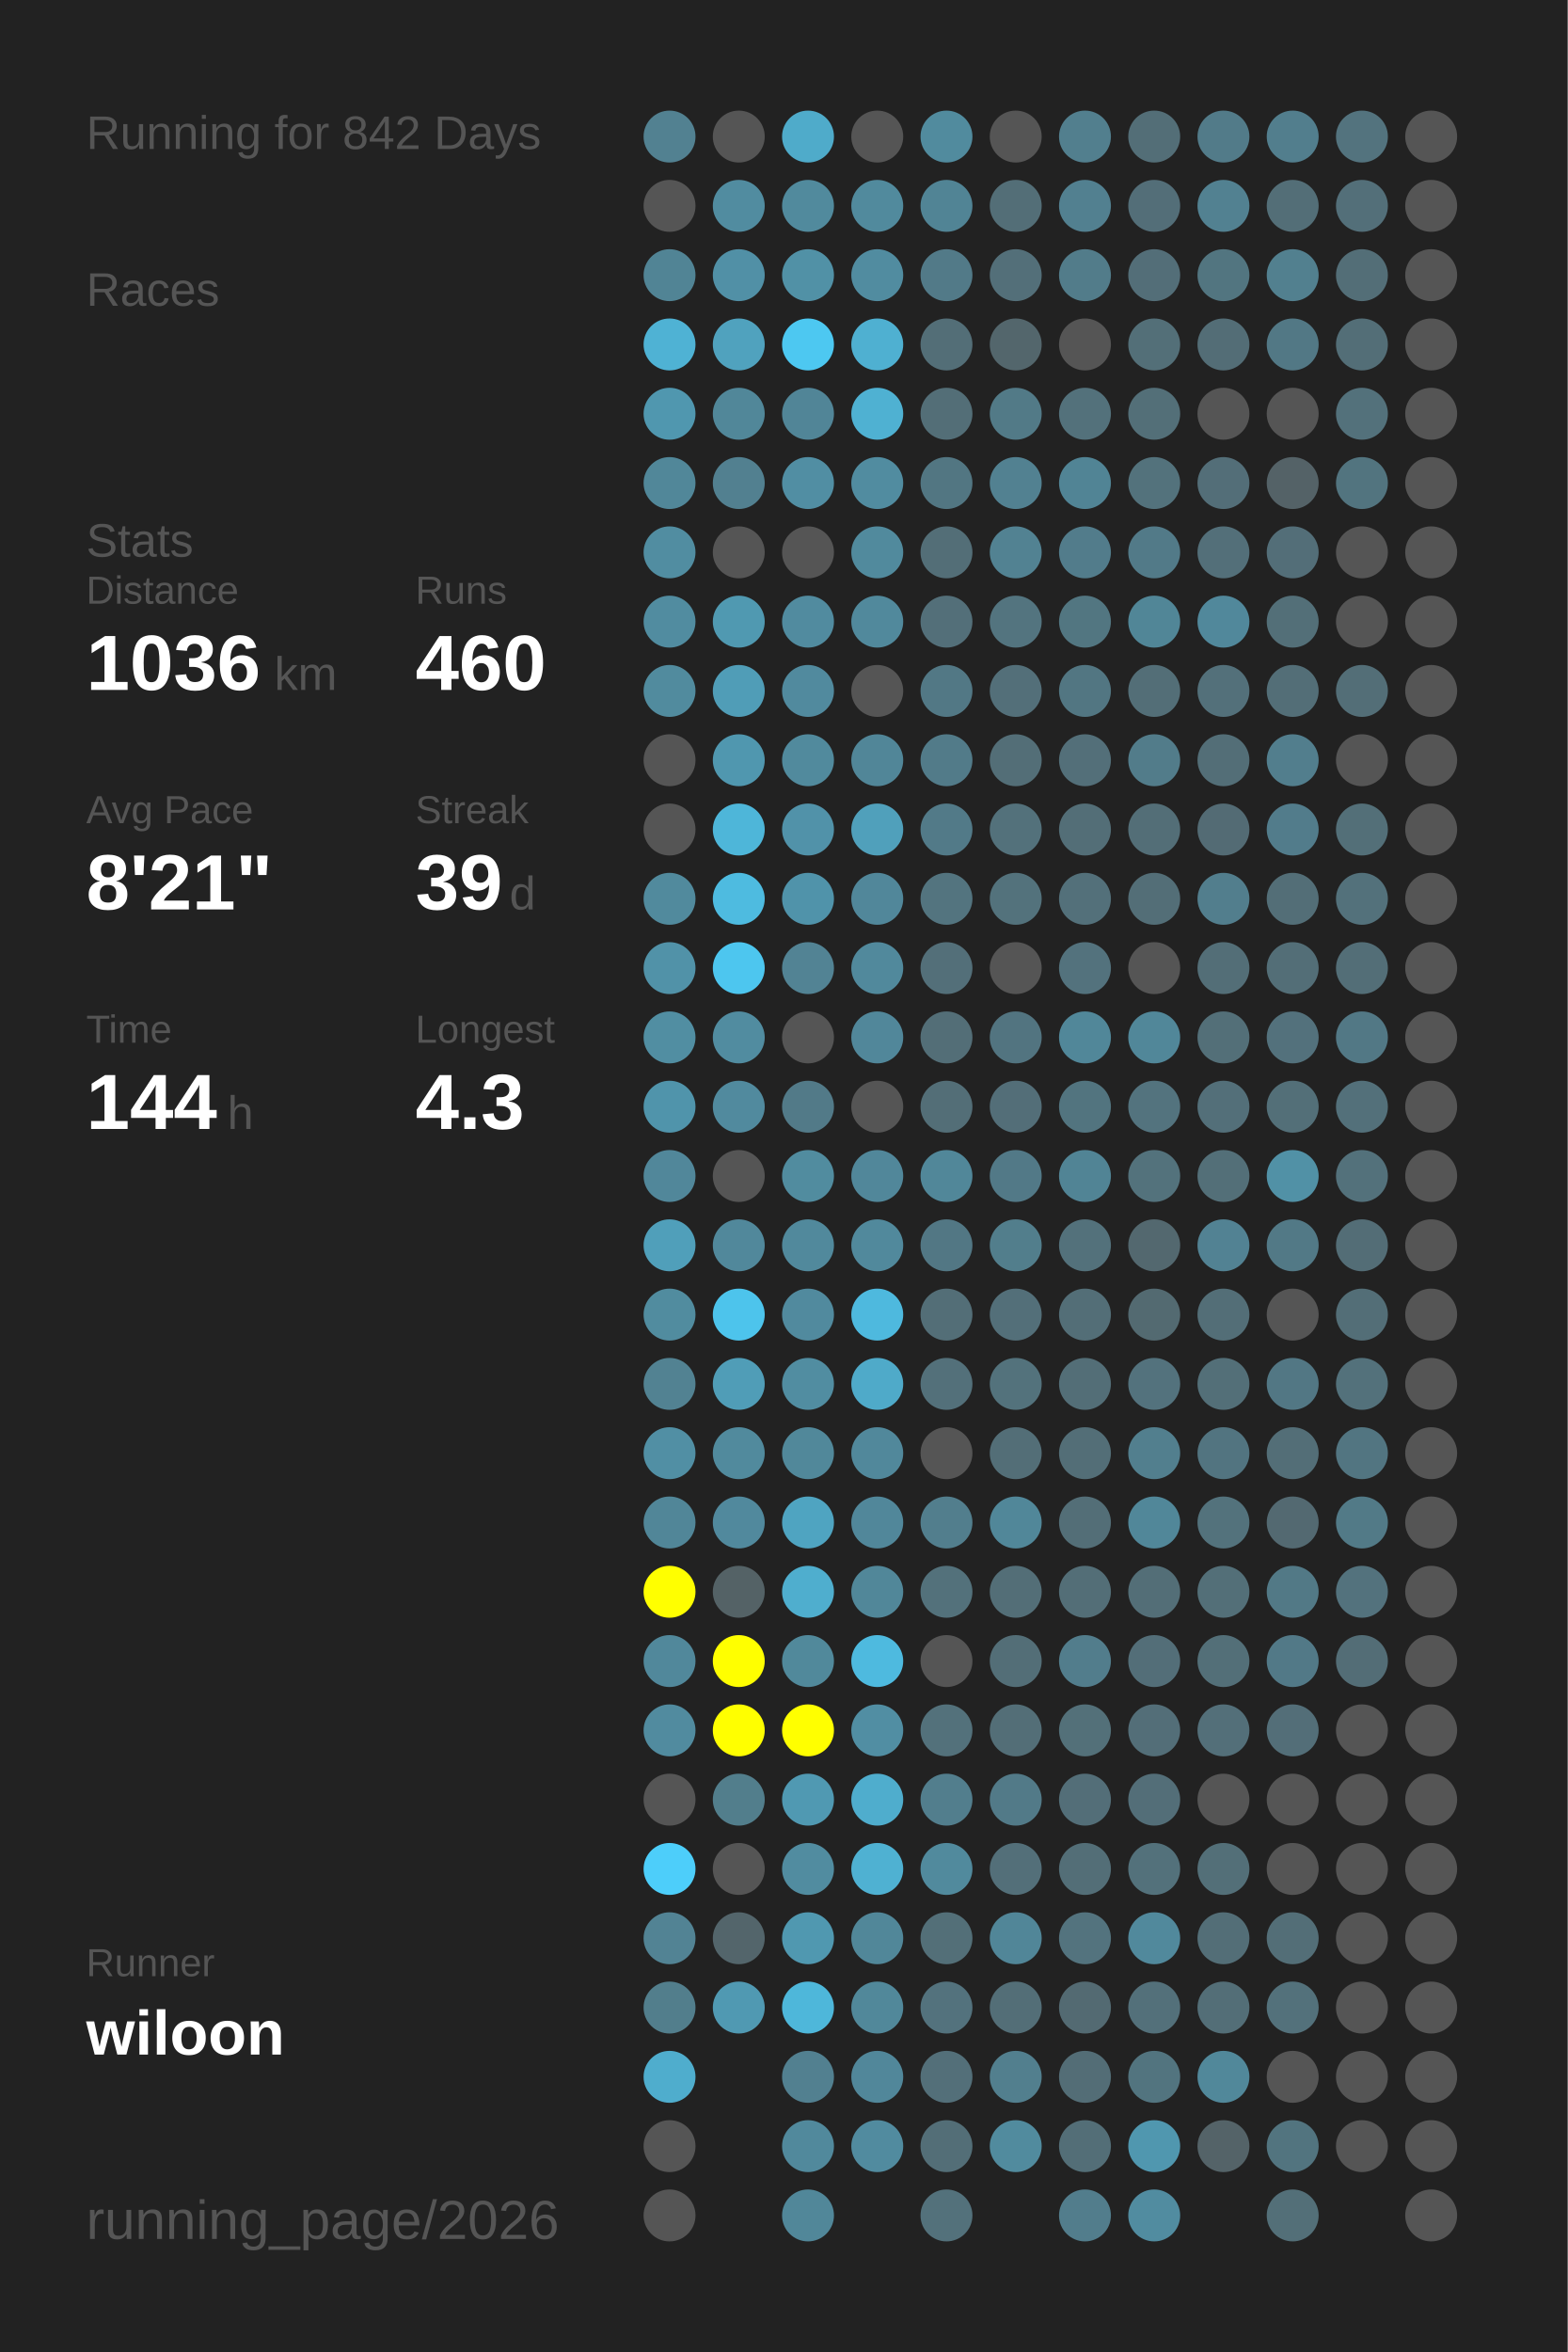
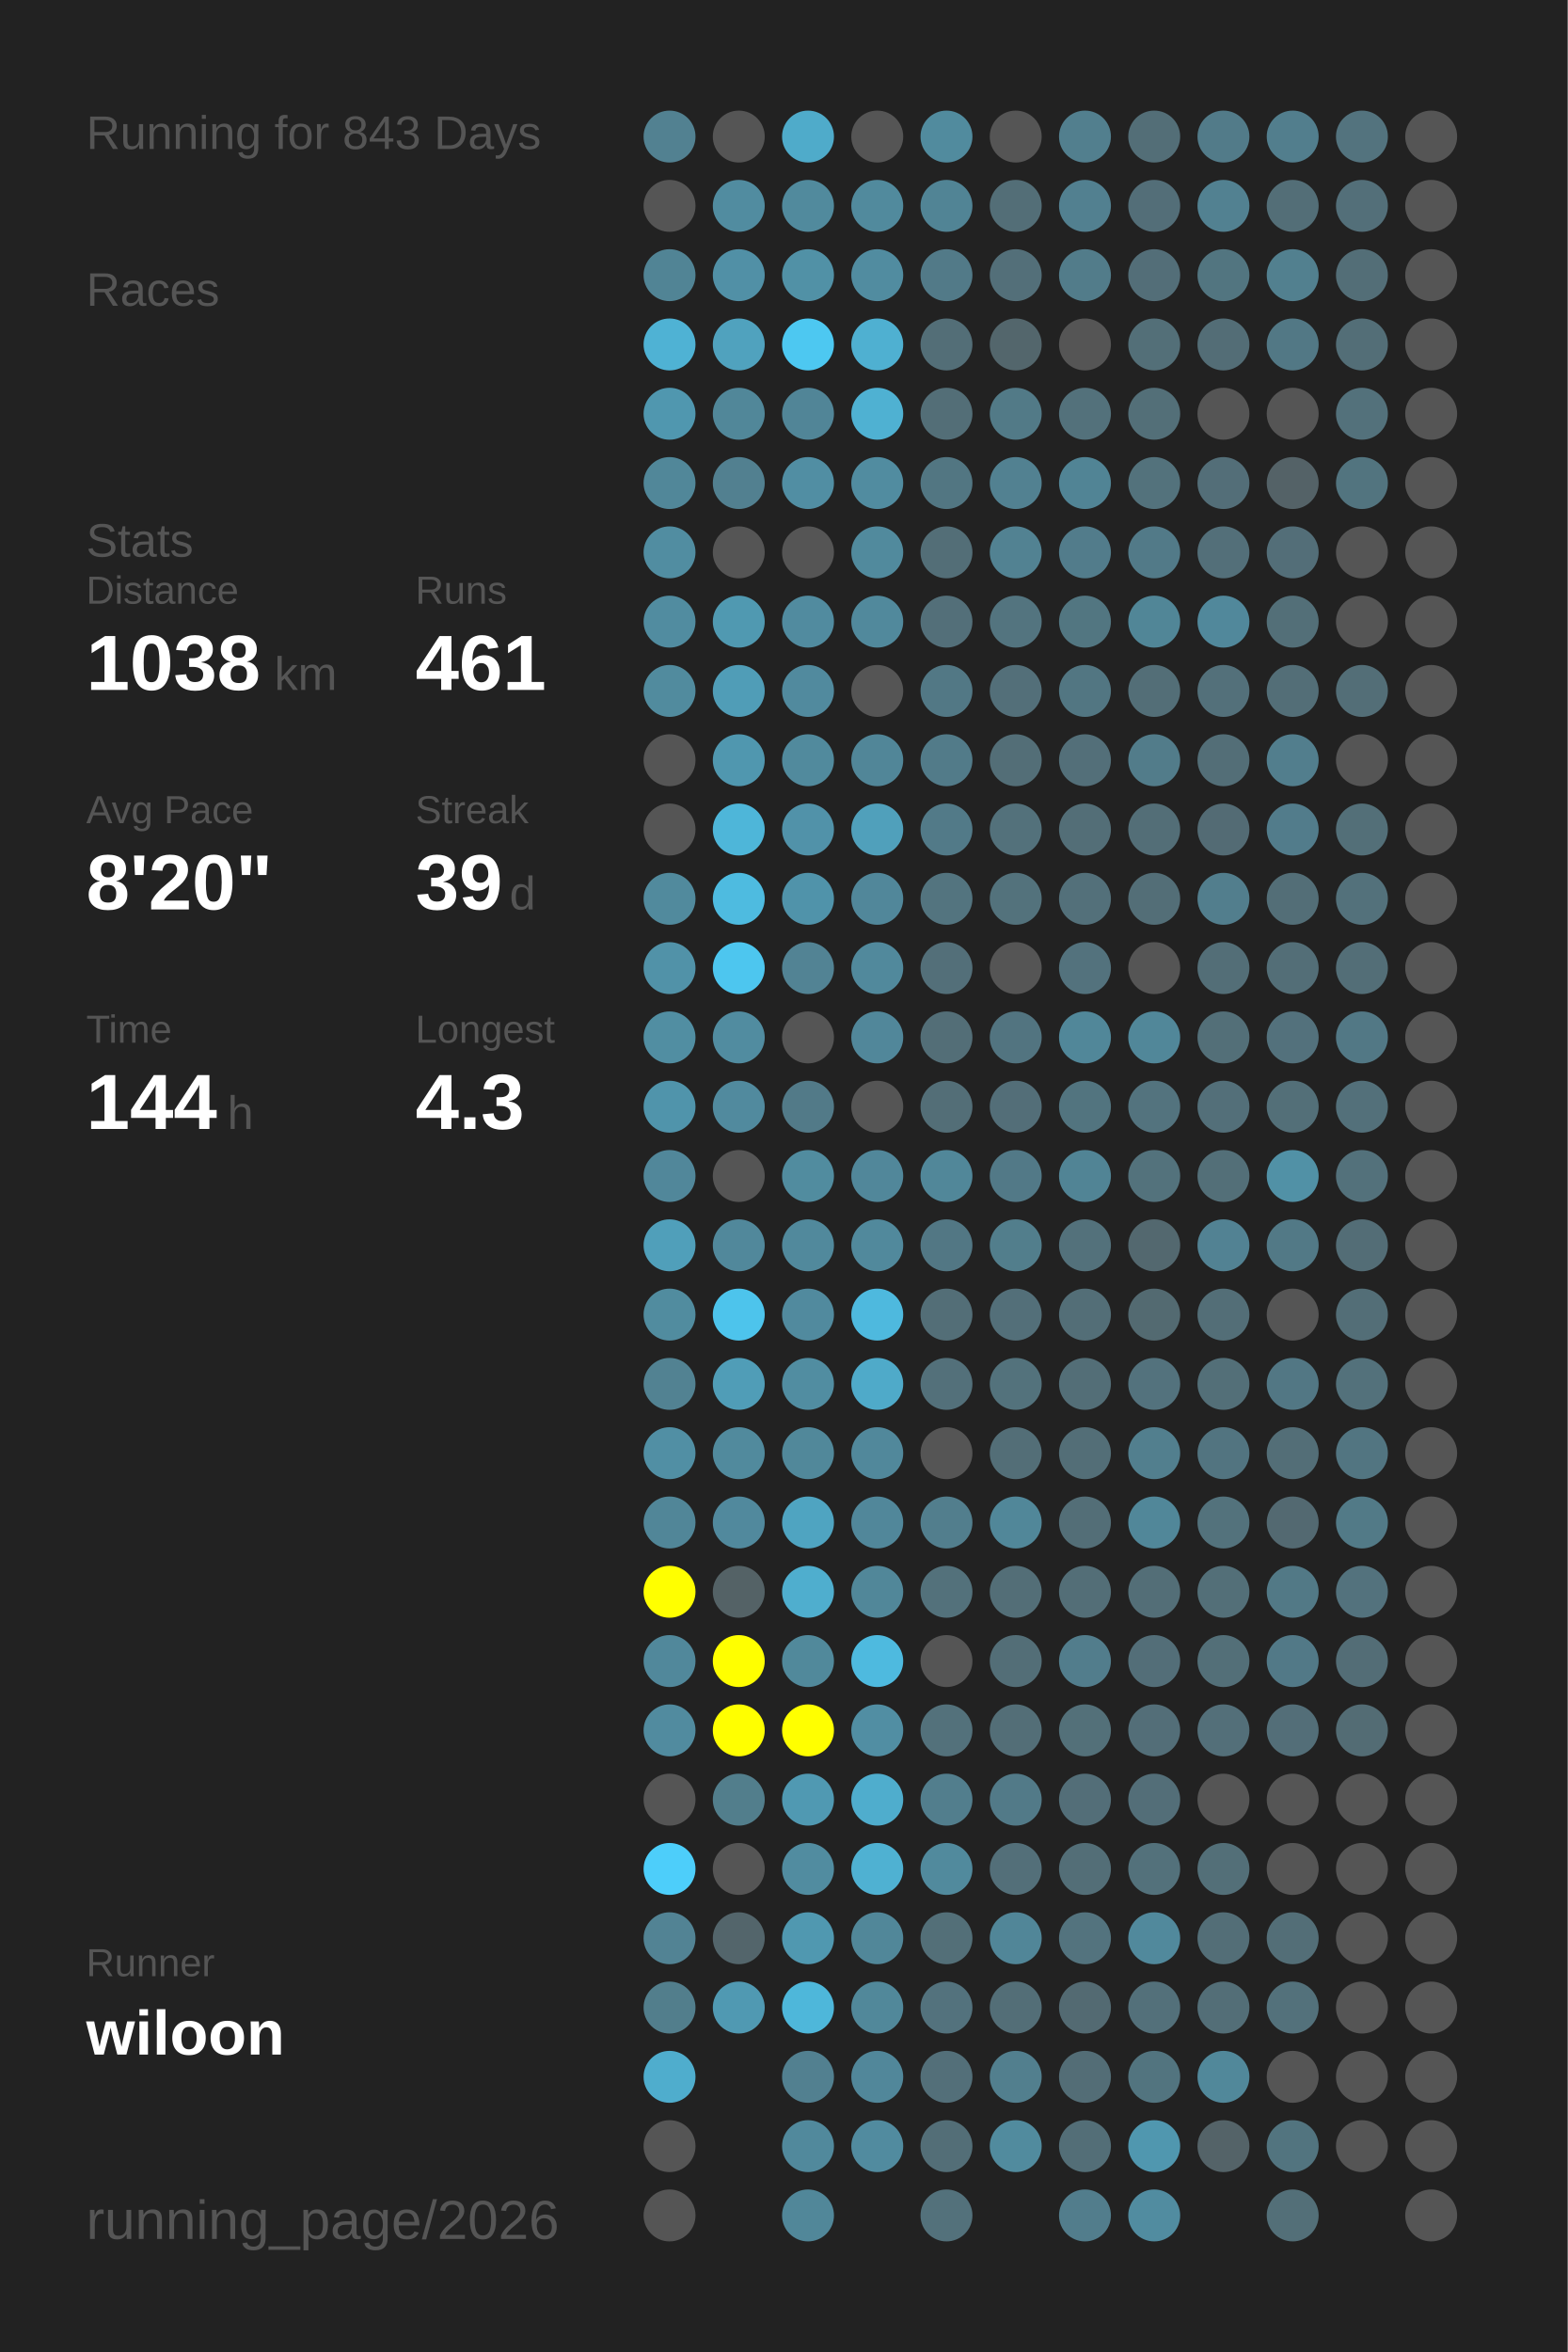
<svg xmlns="http://www.w3.org/2000/svg" baseProfile="full" height="300mm" version="1.1" viewBox="0,0,200,300" width="200mm">
  <defs />
  <rect fill="#222222" height="300" width="200" x="0" y="0" />
-   <text fill="#555555" style="font-size:6px; font-family:Arial;" x="11" y="19">Running for 842 Days</text>
+   <text fill="#555555" style="font-size:6px; font-family:Arial;" x="11" y="19">Running for 843 Days</text>
  <text fill="#555555" style="font-size:6px; font-family:Arial;" x="11" y="39">Races</text>
  <text fill="#555555" style="font-size:6px; font-family:Arial;" x="11" y="71">Stats</text>
  <text fill="#555555" style="font-size:5px; font-family:Arial;" x="11" y="77">Distance</text>
-   <text fill="#FFFFFF" style="font-size:10px; font-family:Arial; font-weight:bold;" x="11" y="88">1036</text>
+   <text fill="#FFFFFF" style="font-size:10px; font-family:Arial; font-weight:bold;" x="11" y="88">1038</text>
  <text fill="#555555" style="font-size:6px; font-family:Arial;" x="35" y="88">km</text>
  <text fill="#555555" style="font-size:5px; font-family:Arial;" x="53" y="77">Runs</text>
-   <text fill="#FFFFFF" style="font-size:10px; font-family:Arial; font-weight:bold;" x="53" y="88">460</text>
+   <text fill="#FFFFFF" style="font-size:10px; font-family:Arial; font-weight:bold;" x="53" y="88">461</text>
  <text fill="#555555" style="font-size:5px; font-family:Arial;" x="11" y="105">Avg Pace</text>
-   <text fill="#FFFFFF" style="font-size:10px; font-family:Arial; font-weight:bold;" x="11" y="116">8'21"</text>
+   <text fill="#FFFFFF" style="font-size:10px; font-family:Arial; font-weight:bold;" x="11" y="116">8'20"</text>
  <text fill="#555555" style="font-size:5px; font-family:Arial;" x="53" y="105">Streak</text>
  <text fill="#FFFFFF" style="font-size:10px; font-family:Arial; font-weight:bold;" x="53" y="116">39</text>
  <text fill="#555555" style="font-size:6px; font-family:Arial;" x="65" y="116">d</text>
  <text fill="#555555" style="font-size:5px; font-family:Arial;" x="11" y="133">Time</text>
  <text fill="#FFFFFF" style="font-size:10px; font-family:Arial; font-weight:bold;" x="11" y="144">144</text>
  <text fill="#555555" style="font-size:6px; font-family:Arial;" x="29" y="144">h</text>
  <text fill="#555555" style="font-size:5px; font-family:Arial;" x="53" y="133">Longest</text>
  <text fill="#FFFFFF" style="font-size:10px; font-family:Arial; font-weight:bold;" x="53" y="144">4.3</text>
  <text fill="#555555" style="font-size:5px; font-family:Arial;" x="11" y="252.065">Runner</text>
  <text fill="#FFFFFF" style="font-size:8px; font-family:Arial; font-weight:bold;" x="11" y="262.065">wiloon</text>
  <text fill="#555555" style="font-size:7px; font-family:Arial;" x="11" y="285.581">running_page/2026</text>
  <circle cx="85.417" cy="17.419" fill="#528191" r="3.312" />
  <circle cx="85.417" cy="26.258" fill="#555555" r="3.312" />
  <circle cx="85.417" cy="35.097" fill="#518495" r="3.312" />
  <circle cx="85.417" cy="43.935" fill="#4fb2d4" r="3.312" />
  <circle cx="85.417" cy="52.774" fill="#5097af" r="3.312" />
  <circle cx="85.417" cy="61.613" fill="#518799" r="3.312" />
  <circle cx="85.417" cy="70.452" fill="#518da1" r="3.312" />
  <circle cx="85.417" cy="79.29" fill="#518ca0" r="3.312" />
  <circle cx="85.417" cy="88.129" fill="#518b9e" r="3.312" />
  <circle cx="85.417" cy="96.968" fill="#555555" r="3.312" />
  <circle cx="85.417" cy="105.806" fill="#555555" r="3.312" />
  <circle cx="85.417" cy="114.645" fill="#518a9d" r="3.312" />
  <circle cx="85.417" cy="123.484" fill="#5192a8" r="3.312" />
  <circle cx="85.417" cy="132.323" fill="#518ea2" r="3.312" />
  <circle cx="85.417" cy="141.161" fill="#5094ab" r="3.312" />
  <circle cx="85.417" cy="150" fill="#51879a" r="3.312" />
  <circle cx="85.417" cy="158.839" fill="#509fba" r="3.312" />
  <circle cx="85.417" cy="167.677" fill="#518c9f" r="3.312" />
  <circle cx="85.417" cy="176.516" fill="#528292" r="3.312" />
  <circle cx="85.417" cy="185.355" fill="#518fa4" r="3.312" />
  <circle cx="85.417" cy="194.194" fill="#518698" r="3.312" />
  <circle cx="85.417" cy="203.032" fill="#FFFF00" r="3.312" />
  <circle cx="85.417" cy="211.871" fill="#51889b" r="3.312" />
  <circle cx="85.417" cy="220.71" fill="#518b9f" r="3.312" />
  <circle cx="85.417" cy="229.548" fill="#555555" r="3.312" />
  <circle cx="85.417" cy="238.387" fill="#4dcefa" r="3.312" />
  <circle cx="85.417" cy="247.226" fill="#528394" r="3.312" />
  <circle cx="85.417" cy="256.065" fill="#527e8c" r="3.312" />
  <circle cx="85.417" cy="264.903" fill="#4fadcd" r="3.312" />
  <circle cx="85.417" cy="273.742" fill="#555555" r="3.312" />
  <circle cx="85.417" cy="282.581" fill="#555555" r="3.312" />
  <circle cx="94.25" cy="17.419" fill="#555555" r="3.312" />
  <circle cx="94.25" cy="26.258" fill="#518ca0" r="3.312" />
  <circle cx="94.25" cy="35.097" fill="#5190a6" r="3.312" />
  <circle cx="94.25" cy="43.935" fill="#50a2be" r="3.312" />
  <circle cx="94.25" cy="52.774" fill="#518799" r="3.312" />
  <circle cx="94.25" cy="61.613" fill="#528090" r="3.312" />
  <circle cx="94.25" cy="70.452" fill="#555555" r="3.312" />
  <circle cx="94.25" cy="79.29" fill="#5099b1" r="3.312" />
  <circle cx="94.25" cy="88.129" fill="#509db7" r="3.312" />
  <circle cx="94.25" cy="96.968" fill="#5097af" r="3.312" />
  <circle cx="94.25" cy="105.806" fill="#4eb6d9" r="3.312" />
  <circle cx="94.25" cy="114.645" fill="#4ebbe0" r="3.312" />
  <circle cx="94.25" cy="123.484" fill="#4dc6ef" r="3.312" />
  <circle cx="94.25" cy="132.323" fill="#518ca0" r="3.312" />
  <circle cx="94.25" cy="141.161" fill="#518a9e" r="3.312" />
  <circle cx="94.25" cy="150" fill="#555555" r="3.312" />
  <circle cx="94.25" cy="158.839" fill="#51889b" r="3.312" />
  <circle cx="94.25" cy="167.677" fill="#4dc4ec" r="3.312" />
  <circle cx="94.25" cy="176.516" fill="#509db7" r="3.312" />
  <circle cx="94.25" cy="185.355" fill="#518a9d" r="3.312" />
  <circle cx="94.25" cy="194.194" fill="#51899d" r="3.312" />
  <circle cx="94.25" cy="203.032" fill="#546266" r="3.312" />
  <circle cx="94.25" cy="211.871" fill="#FFFF00" r="3.312" />
  <circle cx="94.25" cy="220.71" fill="#FFFF00" r="3.312" />
  <circle cx="94.25" cy="229.548" fill="#527e8c" r="3.312" />
  <circle cx="94.25" cy="238.387" fill="#555555" r="3.312" />
  <circle cx="94.25" cy="247.226" fill="#53656b" r="3.312" />
  <circle cx="94.25" cy="256.065" fill="#5099b2" r="3.312" />
  <circle cx="103.083" cy="17.419" fill="#4fabca" r="3.312" />
  <circle cx="103.083" cy="26.258" fill="#518a9d" r="3.312" />
  <circle cx="103.083" cy="35.097" fill="#5191a6" r="3.312" />
  <circle cx="103.083" cy="43.935" fill="#4dc8f1" r="3.312" />
  <circle cx="103.083" cy="52.774" fill="#518597" r="3.312" />
  <circle cx="103.083" cy="61.613" fill="#518ea3" r="3.312" />
  <circle cx="103.083" cy="70.452" fill="#555555" r="3.312" />
  <circle cx="103.083" cy="79.29" fill="#518b9f" r="3.312" />
  <circle cx="103.083" cy="88.129" fill="#518a9e" r="3.312" />
  <circle cx="103.083" cy="96.968" fill="#518a9d" r="3.312" />
  <circle cx="103.083" cy="105.806" fill="#5192a9" r="3.312" />
  <circle cx="103.083" cy="114.645" fill="#5093aa" r="3.312" />
  <circle cx="103.083" cy="123.484" fill="#528394" r="3.312" />
  <circle cx="103.083" cy="132.323" fill="#555555" r="3.312" />
  <circle cx="103.083" cy="141.161" fill="#527a88" r="3.312" />
  <circle cx="103.083" cy="150" fill="#518c9f" r="3.312" />
  <circle cx="103.083" cy="158.839" fill="#51899c" r="3.312" />
  <circle cx="103.083" cy="167.677" fill="#518a9e" r="3.312" />
  <circle cx="103.083" cy="176.516" fill="#518da1" r="3.312" />
  <circle cx="103.083" cy="185.355" fill="#51889a" r="3.312" />
  <circle cx="103.083" cy="194.194" fill="#4fa4c1" r="3.312" />
  <circle cx="103.083" cy="203.032" fill="#4faece" r="3.312" />
  <circle cx="103.083" cy="211.871" fill="#51899b" r="3.312" />
  <circle cx="103.083" cy="220.71" fill="#FFFF00" r="3.312" />
  <circle cx="103.083" cy="229.548" fill="#5099b2" r="3.312" />
  <circle cx="103.083" cy="238.387" fill="#518ca0" r="3.312" />
  <circle cx="103.083" cy="247.226" fill="#5098b0" r="3.312" />
  <circle cx="103.083" cy="256.065" fill="#4eb7da" r="3.312" />
  <circle cx="103.083" cy="264.903" fill="#528090" r="3.312" />
  <circle cx="103.083" cy="273.742" fill="#51899c" r="3.312" />
  <circle cx="103.083" cy="282.581" fill="#518799" r="3.312" />
  <circle cx="111.917" cy="17.419" fill="#555555" r="3.312" />
  <circle cx="111.917" cy="26.258" fill="#518a9d" r="3.312" />
  <circle cx="111.917" cy="35.097" fill="#518ca0" r="3.312" />
  <circle cx="111.917" cy="43.935" fill="#4fb0d1" r="3.312" />
  <circle cx="111.917" cy="52.774" fill="#4fb1d2" r="3.312" />
  <circle cx="111.917" cy="61.613" fill="#518ca0" r="3.312" />
  <circle cx="111.917" cy="70.452" fill="#518a9d" r="3.312" />
  <circle cx="111.917" cy="79.29" fill="#51899c" r="3.312" />
  <circle cx="111.917" cy="88.129" fill="#555555" r="3.312" />
  <circle cx="111.917" cy="96.968" fill="#518698" r="3.312" />
  <circle cx="111.917" cy="105.806" fill="#50a0bb" r="3.312" />
  <circle cx="111.917" cy="114.645" fill="#51879a" r="3.312" />
  <circle cx="111.917" cy="123.484" fill="#51899c" r="3.312" />
  <circle cx="111.917" cy="132.323" fill="#51879a" r="3.312" />
  <circle cx="111.917" cy="141.161" fill="#555555" r="3.312" />
  <circle cx="111.917" cy="150" fill="#51879a" r="3.312" />
  <circle cx="111.917" cy="158.839" fill="#51899c" r="3.312" />
  <circle cx="111.917" cy="167.677" fill="#4eb9de" r="3.312" />
  <circle cx="111.917" cy="176.516" fill="#4faac9" r="3.312" />
  <circle cx="111.917" cy="185.355" fill="#51889b" r="3.312" />
  <circle cx="111.917" cy="194.194" fill="#51879a" r="3.312" />
  <circle cx="111.917" cy="203.032" fill="#518799" r="3.312" />
  <circle cx="111.917" cy="211.871" fill="#4ebadf" r="3.312" />
  <circle cx="111.917" cy="220.71" fill="#518ea3" r="3.312" />
  <circle cx="111.917" cy="229.548" fill="#4fadcd" r="3.312" />
  <circle cx="111.917" cy="238.387" fill="#4fb1d2" r="3.312" />
  <circle cx="111.917" cy="247.226" fill="#518799" r="3.312" />
  <circle cx="111.917" cy="256.065" fill="#51889a" r="3.312" />
  <circle cx="111.917" cy="264.903" fill="#51879a" r="3.312" />
  <circle cx="111.917" cy="273.742" fill="#518b9f" r="3.312" />
  <circle cx="120.75" cy="17.419" fill="#518b9e" r="3.312" />
  <circle cx="120.75" cy="26.258" fill="#518495" r="3.312" />
  <circle cx="120.75" cy="35.097" fill="#527a88" r="3.312" />
  <circle cx="120.75" cy="43.935" fill="#536e77" r="3.312" />
  <circle cx="120.75" cy="52.774" fill="#536e77" r="3.312" />
  <circle cx="120.75" cy="61.613" fill="#527682" r="3.312" />
  <circle cx="120.75" cy="70.452" fill="#536e77" r="3.312" />
  <circle cx="120.75" cy="79.29" fill="#536f79" r="3.312" />
  <circle cx="120.75" cy="88.129" fill="#527885" r="3.312" />
  <circle cx="120.75" cy="96.968" fill="#527b89" r="3.312" />
  <circle cx="120.75" cy="105.806" fill="#527a88" r="3.312" />
  <circle cx="120.75" cy="114.645" fill="#53747f" r="3.312" />
  <circle cx="120.75" cy="123.484" fill="#536f79" r="3.312" />
  <circle cx="120.75" cy="132.323" fill="#536e77" r="3.312" />
  <circle cx="120.75" cy="141.161" fill="#536e77" r="3.312" />
  <circle cx="120.75" cy="150" fill="#518799" r="3.312" />
  <circle cx="120.75" cy="158.839" fill="#527784" r="3.312" />
  <circle cx="120.75" cy="167.677" fill="#536e77" r="3.312" />
  <circle cx="120.75" cy="176.516" fill="#53707a" r="3.312" />
  <circle cx="120.75" cy="185.355" fill="#555555" r="3.312" />
  <circle cx="120.75" cy="194.194" fill="#527e8d" r="3.312" />
  <circle cx="120.75" cy="203.032" fill="#53717b" r="3.312" />
  <circle cx="120.75" cy="211.871" fill="#555555" r="3.312" />
  <circle cx="120.75" cy="220.71" fill="#53717b" r="3.312" />
  <circle cx="120.75" cy="229.548" fill="#527e8d" r="3.312" />
  <circle cx="120.75" cy="238.387" fill="#518a9d" r="3.312" />
  <circle cx="120.75" cy="247.226" fill="#536f78" r="3.312" />
  <circle cx="120.75" cy="256.065" fill="#53727d" r="3.312" />
  <circle cx="120.75" cy="264.903" fill="#536f79" r="3.312" />
  <circle cx="120.75" cy="273.742" fill="#536e77" r="3.312" />
  <circle cx="120.75" cy="282.581" fill="#53717b" r="3.312" />
  <circle cx="129.583" cy="17.419" fill="#555555" r="3.312" />
  <circle cx="129.583" cy="26.258" fill="#536e77" r="3.312" />
  <circle cx="129.583" cy="35.097" fill="#536f79" r="3.312" />
  <circle cx="129.583" cy="43.935" fill="#53666c" r="3.312" />
  <circle cx="129.583" cy="52.774" fill="#527a87" r="3.312" />
  <circle cx="129.583" cy="61.613" fill="#528191" r="3.312" />
  <circle cx="129.583" cy="70.452" fill="#528292" r="3.312" />
  <circle cx="129.583" cy="79.29" fill="#53747f" r="3.312" />
  <circle cx="129.583" cy="88.129" fill="#536f79" r="3.312" />
  <circle cx="129.583" cy="96.968" fill="#536e77" r="3.312" />
  <circle cx="129.583" cy="105.806" fill="#53717b" r="3.312" />
  <circle cx="129.583" cy="114.645" fill="#53727c" r="3.312" />
  <circle cx="129.583" cy="123.484" fill="#555555" r="3.312" />
  <circle cx="129.583" cy="132.323" fill="#527480" r="3.312" />
  <circle cx="129.583" cy="141.161" fill="#536e78" r="3.312" />
  <circle cx="129.583" cy="150" fill="#527987" r="3.312" />
  <circle cx="129.583" cy="158.839" fill="#527e8c" r="3.312" />
  <circle cx="129.583" cy="167.677" fill="#536f79" r="3.312" />
  <circle cx="129.583" cy="176.516" fill="#53727c" r="3.312" />
  <circle cx="129.583" cy="185.355" fill="#536e77" r="3.312" />
  <circle cx="129.583" cy="194.194" fill="#518799" r="3.312" />
  <circle cx="129.583" cy="203.032" fill="#536e77" r="3.312" />
  <circle cx="129.583" cy="211.871" fill="#536e77" r="3.312" />
  <circle cx="129.583" cy="220.71" fill="#536e77" r="3.312" />
  <circle cx="129.583" cy="229.548" fill="#527a88" r="3.312" />
  <circle cx="129.583" cy="238.387" fill="#536f79" r="3.312" />
  <circle cx="129.583" cy="247.226" fill="#518698" r="3.312" />
  <circle cx="129.583" cy="256.065" fill="#536e77" r="3.312" />
  <circle cx="129.583" cy="264.903" fill="#527f8e" r="3.312" />
  <circle cx="129.583" cy="273.742" fill="#518b9e" r="3.312" />
  <circle cx="138.417" cy="17.419" fill="#527f8e" r="3.312" />
  <circle cx="138.417" cy="26.258" fill="#528090" r="3.312" />
  <circle cx="138.417" cy="35.097" fill="#527c8a" r="3.312" />
  <circle cx="138.417" cy="43.935" fill="#555555" r="3.312" />
  <circle cx="138.417" cy="52.774" fill="#53717b" r="3.312" />
  <circle cx="138.417" cy="61.613" fill="#518495" r="3.312" />
  <circle cx="138.417" cy="70.452" fill="#527c8b" r="3.312" />
  <circle cx="138.417" cy="79.29" fill="#527681" r="3.312" />
  <circle cx="138.417" cy="88.129" fill="#527682" r="3.312" />
  <circle cx="138.417" cy="96.968" fill="#536f79" r="3.312" />
  <circle cx="138.417" cy="105.806" fill="#536e77" r="3.312" />
  <circle cx="138.417" cy="114.645" fill="#53707a" r="3.312" />
  <circle cx="138.417" cy="123.484" fill="#53727d" r="3.312" />
  <circle cx="138.417" cy="132.323" fill="#518799" r="3.312" />
  <circle cx="138.417" cy="141.161" fill="#52747f" r="3.312" />
  <circle cx="138.417" cy="150" fill="#518495" r="3.312" />
  <circle cx="138.417" cy="158.839" fill="#53717b" r="3.312" />
  <circle cx="138.417" cy="167.677" fill="#536e77" r="3.312" />
  <circle cx="138.417" cy="176.516" fill="#536e77" r="3.312" />
  <circle cx="138.417" cy="185.355" fill="#536e77" r="3.312" />
  <circle cx="138.417" cy="194.194" fill="#536e77" r="3.312" />
  <circle cx="138.417" cy="203.032" fill="#536e77" r="3.312" />
  <circle cx="138.417" cy="211.871" fill="#527d8c" r="3.312" />
  <circle cx="138.417" cy="220.71" fill="#537079" r="3.312" />
  <circle cx="138.417" cy="229.548" fill="#536e78" r="3.312" />
  <circle cx="138.417" cy="238.387" fill="#536e77" r="3.312" />
  <circle cx="138.417" cy="247.226" fill="#53737e" r="3.312" />
  <circle cx="138.417" cy="256.065" fill="#536a72" r="3.312" />
  <circle cx="138.417" cy="264.903" fill="#536d76" r="3.312" />
  <circle cx="138.417" cy="273.742" fill="#536e77" r="3.312" />
  <circle cx="138.417" cy="282.581" fill="#527d8c" r="3.312" />
  <circle cx="147.25" cy="17.419" fill="#536e77" r="3.312" />
  <circle cx="147.25" cy="26.258" fill="#536e78" r="3.312" />
  <circle cx="147.25" cy="35.097" fill="#536e78" r="3.312" />
  <circle cx="147.25" cy="43.935" fill="#536f78" r="3.312" />
  <circle cx="147.25" cy="52.774" fill="#536f78" r="3.312" />
  <circle cx="147.25" cy="61.613" fill="#53727c" r="3.312" />
  <circle cx="147.25" cy="70.452" fill="#527a88" r="3.312" />
  <circle cx="147.25" cy="79.29" fill="#518697" r="3.312" />
  <circle cx="147.25" cy="88.129" fill="#536e77" r="3.312" />
  <circle cx="147.25" cy="96.968" fill="#527c8a" r="3.312" />
  <circle cx="147.25" cy="105.806" fill="#536e77" r="3.312" />
  <circle cx="147.25" cy="114.645" fill="#536e77" r="3.312" />
  <circle cx="147.25" cy="123.484" fill="#555555" r="3.312" />
  <circle cx="147.25" cy="132.323" fill="#518799" r="3.312" />
  <circle cx="147.25" cy="141.161" fill="#53737e" r="3.312" />
  <circle cx="147.25" cy="150" fill="#53727c" r="3.312" />
  <circle cx="147.25" cy="158.839" fill="#53686f" r="3.312" />
  <circle cx="147.25" cy="167.677" fill="#536a71" r="3.312" />
  <circle cx="147.25" cy="176.516" fill="#53727d" r="3.312" />
  <circle cx="147.25" cy="185.355" fill="#527f8e" r="3.312" />
  <circle cx="147.25" cy="194.194" fill="#518799" r="3.312" />
  <circle cx="147.25" cy="203.032" fill="#536e77" r="3.312" />
  <circle cx="147.25" cy="211.871" fill="#536e78" r="3.312" />
  <circle cx="147.25" cy="220.71" fill="#536e78" r="3.312" />
  <circle cx="147.25" cy="229.548" fill="#536e78" r="3.312" />
  <circle cx="147.25" cy="238.387" fill="#53717b" r="3.312" />
  <circle cx="147.25" cy="247.226" fill="#51899c" r="3.312" />
  <circle cx="147.25" cy="256.065" fill="#53707a" r="3.312" />
  <circle cx="147.25" cy="264.903" fill="#52747f" r="3.312" />
  <circle cx="147.25" cy="273.742" fill="#5097af" r="3.312" />
  <circle cx="147.25" cy="282.581" fill="#518ca0" r="3.312" />
  <circle cx="156.083" cy="17.419" fill="#527b89" r="3.312" />
  <circle cx="156.083" cy="26.258" fill="#528191" r="3.312" />
  <circle cx="156.083" cy="35.097" fill="#527580" r="3.312" />
  <circle cx="156.083" cy="43.935" fill="#536d76" r="3.312" />
  <circle cx="156.083" cy="52.774" fill="#555555" r="3.312" />
  <circle cx="156.083" cy="61.613" fill="#536e78" r="3.312" />
  <circle cx="156.083" cy="70.452" fill="#536f79" r="3.312" />
  <circle cx="156.083" cy="79.29" fill="#51889b" r="3.312" />
  <circle cx="156.083" cy="88.129" fill="#53707a" r="3.312" />
  <circle cx="156.083" cy="96.968" fill="#536e77" r="3.312" />
  <circle cx="156.083" cy="105.806" fill="#536b74" r="3.312" />
  <circle cx="156.083" cy="114.645" fill="#527e8d" r="3.312" />
  <circle cx="156.083" cy="123.484" fill="#536e77" r="3.312" />
  <circle cx="156.083" cy="132.323" fill="#536f78" r="3.312" />
  <circle cx="156.083" cy="141.161" fill="#536f79" r="3.312" />
  <circle cx="156.083" cy="150" fill="#536f78" r="3.312" />
  <circle cx="156.083" cy="158.839" fill="#528293" r="3.312" />
  <circle cx="156.083" cy="167.677" fill="#536e77" r="3.312" />
  <circle cx="156.083" cy="176.516" fill="#536f78" r="3.312" />
  <circle cx="156.083" cy="185.355" fill="#527480" r="3.312" />
  <circle cx="156.083" cy="194.194" fill="#53727c" r="3.312" />
  <circle cx="156.083" cy="203.032" fill="#536f78" r="3.312" />
  <circle cx="156.083" cy="211.871" fill="#536f78" r="3.312" />
  <circle cx="156.083" cy="220.71" fill="#536f79" r="3.312" />
  <circle cx="156.083" cy="229.548" fill="#555555" r="3.312" />
  <circle cx="156.083" cy="238.387" fill="#536f78" r="3.312" />
  <circle cx="156.083" cy="247.226" fill="#536e77" r="3.312" />
  <circle cx="156.083" cy="256.065" fill="#536e77" r="3.312" />
  <circle cx="156.083" cy="264.903" fill="#51889a" r="3.312" />
  <circle cx="156.083" cy="273.742" fill="#546368" r="3.312" />
  <circle cx="164.917" cy="17.419" fill="#527e8d" r="3.312" />
  <circle cx="164.917" cy="26.258" fill="#536e77" r="3.312" />
  <circle cx="164.917" cy="35.097" fill="#52808f" r="3.312" />
  <circle cx="164.917" cy="43.935" fill="#527885" r="3.312" />
  <circle cx="164.917" cy="52.774" fill="#555555" r="3.312" />
  <circle cx="164.917" cy="61.613" fill="#546267" r="3.312" />
  <circle cx="164.917" cy="70.452" fill="#536e78" r="3.312" />
  <circle cx="164.917" cy="79.29" fill="#536f78" r="3.312" />
  <circle cx="164.917" cy="88.129" fill="#536e77" r="3.312" />
  <circle cx="164.917" cy="96.968" fill="#527e8d" r="3.312" />
  <circle cx="164.917" cy="105.806" fill="#527c8b" r="3.312" />
  <circle cx="164.917" cy="114.645" fill="#536e77" r="3.312" />
  <circle cx="164.917" cy="123.484" fill="#536e77" r="3.312" />
  <circle cx="164.917" cy="132.323" fill="#53717c" r="3.312" />
  <circle cx="164.917" cy="141.161" fill="#536f78" r="3.312" />
  <circle cx="164.917" cy="150" fill="#5191a6" r="3.312" />
  <circle cx="164.917" cy="158.839" fill="#527986" r="3.312" />
  <circle cx="164.917" cy="167.677" fill="#555555" r="3.312" />
  <circle cx="164.917" cy="176.516" fill="#527784" r="3.312" />
  <circle cx="164.917" cy="185.355" fill="#536e77" r="3.312" />
  <circle cx="164.917" cy="194.194" fill="#536971" r="3.312" />
  <circle cx="164.917" cy="203.032" fill="#527986" r="3.312" />
  <circle cx="164.917" cy="211.871" fill="#527987" r="3.312" />
  <circle cx="164.917" cy="220.71" fill="#536e78" r="3.312" />
  <circle cx="164.917" cy="229.548" fill="#555555" r="3.312" />
  <circle cx="164.917" cy="238.387" fill="#555555" r="3.312" />
  <circle cx="164.917" cy="247.226" fill="#536e77" r="3.312" />
  <circle cx="164.917" cy="256.065" fill="#53717b" r="3.312" />
  <circle cx="164.917" cy="264.903" fill="#555555" r="3.312" />
  <circle cx="164.917" cy="273.742" fill="#52747f" r="3.312" />
  <circle cx="164.917" cy="282.581" fill="#536f78" r="3.312" />
  <circle cx="173.75" cy="17.419" fill="#53737e" r="3.312" />
  <circle cx="173.75" cy="26.258" fill="#536f79" r="3.312" />
  <circle cx="173.75" cy="35.097" fill="#536e77" r="3.312" />
  <circle cx="173.75" cy="43.935" fill="#536e77" r="3.312" />
  <circle cx="173.75" cy="52.774" fill="#53717b" r="3.312" />
  <circle cx="173.75" cy="61.613" fill="#52747f" r="3.312" />
  <circle cx="173.75" cy="70.452" fill="#555555" r="3.312" />
  <circle cx="173.75" cy="79.29" fill="#555555" r="3.312" />
  <circle cx="173.75" cy="88.129" fill="#536e77" r="3.312" />
  <circle cx="173.75" cy="96.968" fill="#555555" r="3.312" />
  <circle cx="173.75" cy="105.806" fill="#536f78" r="3.312" />
  <circle cx="173.75" cy="114.645" fill="#53717b" r="3.312" />
  <circle cx="173.75" cy="123.484" fill="#536e77" r="3.312" />
  <circle cx="173.75" cy="132.323" fill="#527885" r="3.312" />
  <circle cx="173.75" cy="141.161" fill="#53707a" r="3.312" />
  <circle cx="173.75" cy="150" fill="#53717b" r="3.312" />
  <circle cx="173.75" cy="158.839" fill="#536d76" r="3.312" />
  <circle cx="173.75" cy="167.677" fill="#536e77" r="3.312" />
  <circle cx="173.75" cy="176.516" fill="#53717b" r="3.312" />
  <circle cx="173.75" cy="185.355" fill="#527581" r="3.312" />
  <circle cx="173.75" cy="194.194" fill="#527a87" r="3.312" />
  <circle cx="173.75" cy="203.032" fill="#53727d" r="3.312" />
  <circle cx="173.75" cy="211.871" fill="#536d76" r="3.312" />
-   <circle cx="173.75" cy="220.71" fill="#555555" r="3.312" />
+   <circle cx="173.75" cy="220.71" fill="#536c74" r="3.312" />
  <circle cx="173.75" cy="229.548" fill="#555555" r="3.312" />
  <circle cx="173.75" cy="238.387" fill="#555555" r="3.312" />
  <circle cx="173.75" cy="247.226" fill="#555555" r="3.312" />
  <circle cx="173.75" cy="256.065" fill="#555555" r="3.312" />
  <circle cx="173.75" cy="264.903" fill="#555555" r="3.312" />
  <circle cx="173.75" cy="273.742" fill="#555555" r="3.312" />
  <circle cx="182.583" cy="17.419" fill="#555555" r="3.312" />
  <circle cx="182.583" cy="26.258" fill="#555555" r="3.312" />
  <circle cx="182.583" cy="35.097" fill="#555555" r="3.312" />
  <circle cx="182.583" cy="43.935" fill="#555555" r="3.312" />
  <circle cx="182.583" cy="52.774" fill="#555555" r="3.312" />
  <circle cx="182.583" cy="61.613" fill="#555555" r="3.312" />
  <circle cx="182.583" cy="70.452" fill="#555555" r="3.312" />
  <circle cx="182.583" cy="79.29" fill="#555555" r="3.312" />
  <circle cx="182.583" cy="88.129" fill="#555555" r="3.312" />
  <circle cx="182.583" cy="96.968" fill="#555555" r="3.312" />
  <circle cx="182.583" cy="105.806" fill="#555555" r="3.312" />
  <circle cx="182.583" cy="114.645" fill="#555555" r="3.312" />
  <circle cx="182.583" cy="123.484" fill="#555555" r="3.312" />
  <circle cx="182.583" cy="132.323" fill="#555555" r="3.312" />
  <circle cx="182.583" cy="141.161" fill="#555555" r="3.312" />
  <circle cx="182.583" cy="150" fill="#555555" r="3.312" />
  <circle cx="182.583" cy="158.839" fill="#555555" r="3.312" />
  <circle cx="182.583" cy="167.677" fill="#555555" r="3.312" />
  <circle cx="182.583" cy="176.516" fill="#555555" r="3.312" />
  <circle cx="182.583" cy="185.355" fill="#555555" r="3.312" />
  <circle cx="182.583" cy="194.194" fill="#555555" r="3.312" />
  <circle cx="182.583" cy="203.032" fill="#555555" r="3.312" />
  <circle cx="182.583" cy="211.871" fill="#555555" r="3.312" />
  <circle cx="182.583" cy="220.71" fill="#555555" r="3.312" />
  <circle cx="182.583" cy="229.548" fill="#555555" r="3.312" />
  <circle cx="182.583" cy="238.387" fill="#555555" r="3.312" />
  <circle cx="182.583" cy="247.226" fill="#555555" r="3.312" />
  <circle cx="182.583" cy="256.065" fill="#555555" r="3.312" />
  <circle cx="182.583" cy="264.903" fill="#555555" r="3.312" />
  <circle cx="182.583" cy="273.742" fill="#555555" r="3.312" />
  <circle cx="182.583" cy="282.581" fill="#555555" r="3.312" />
</svg>
